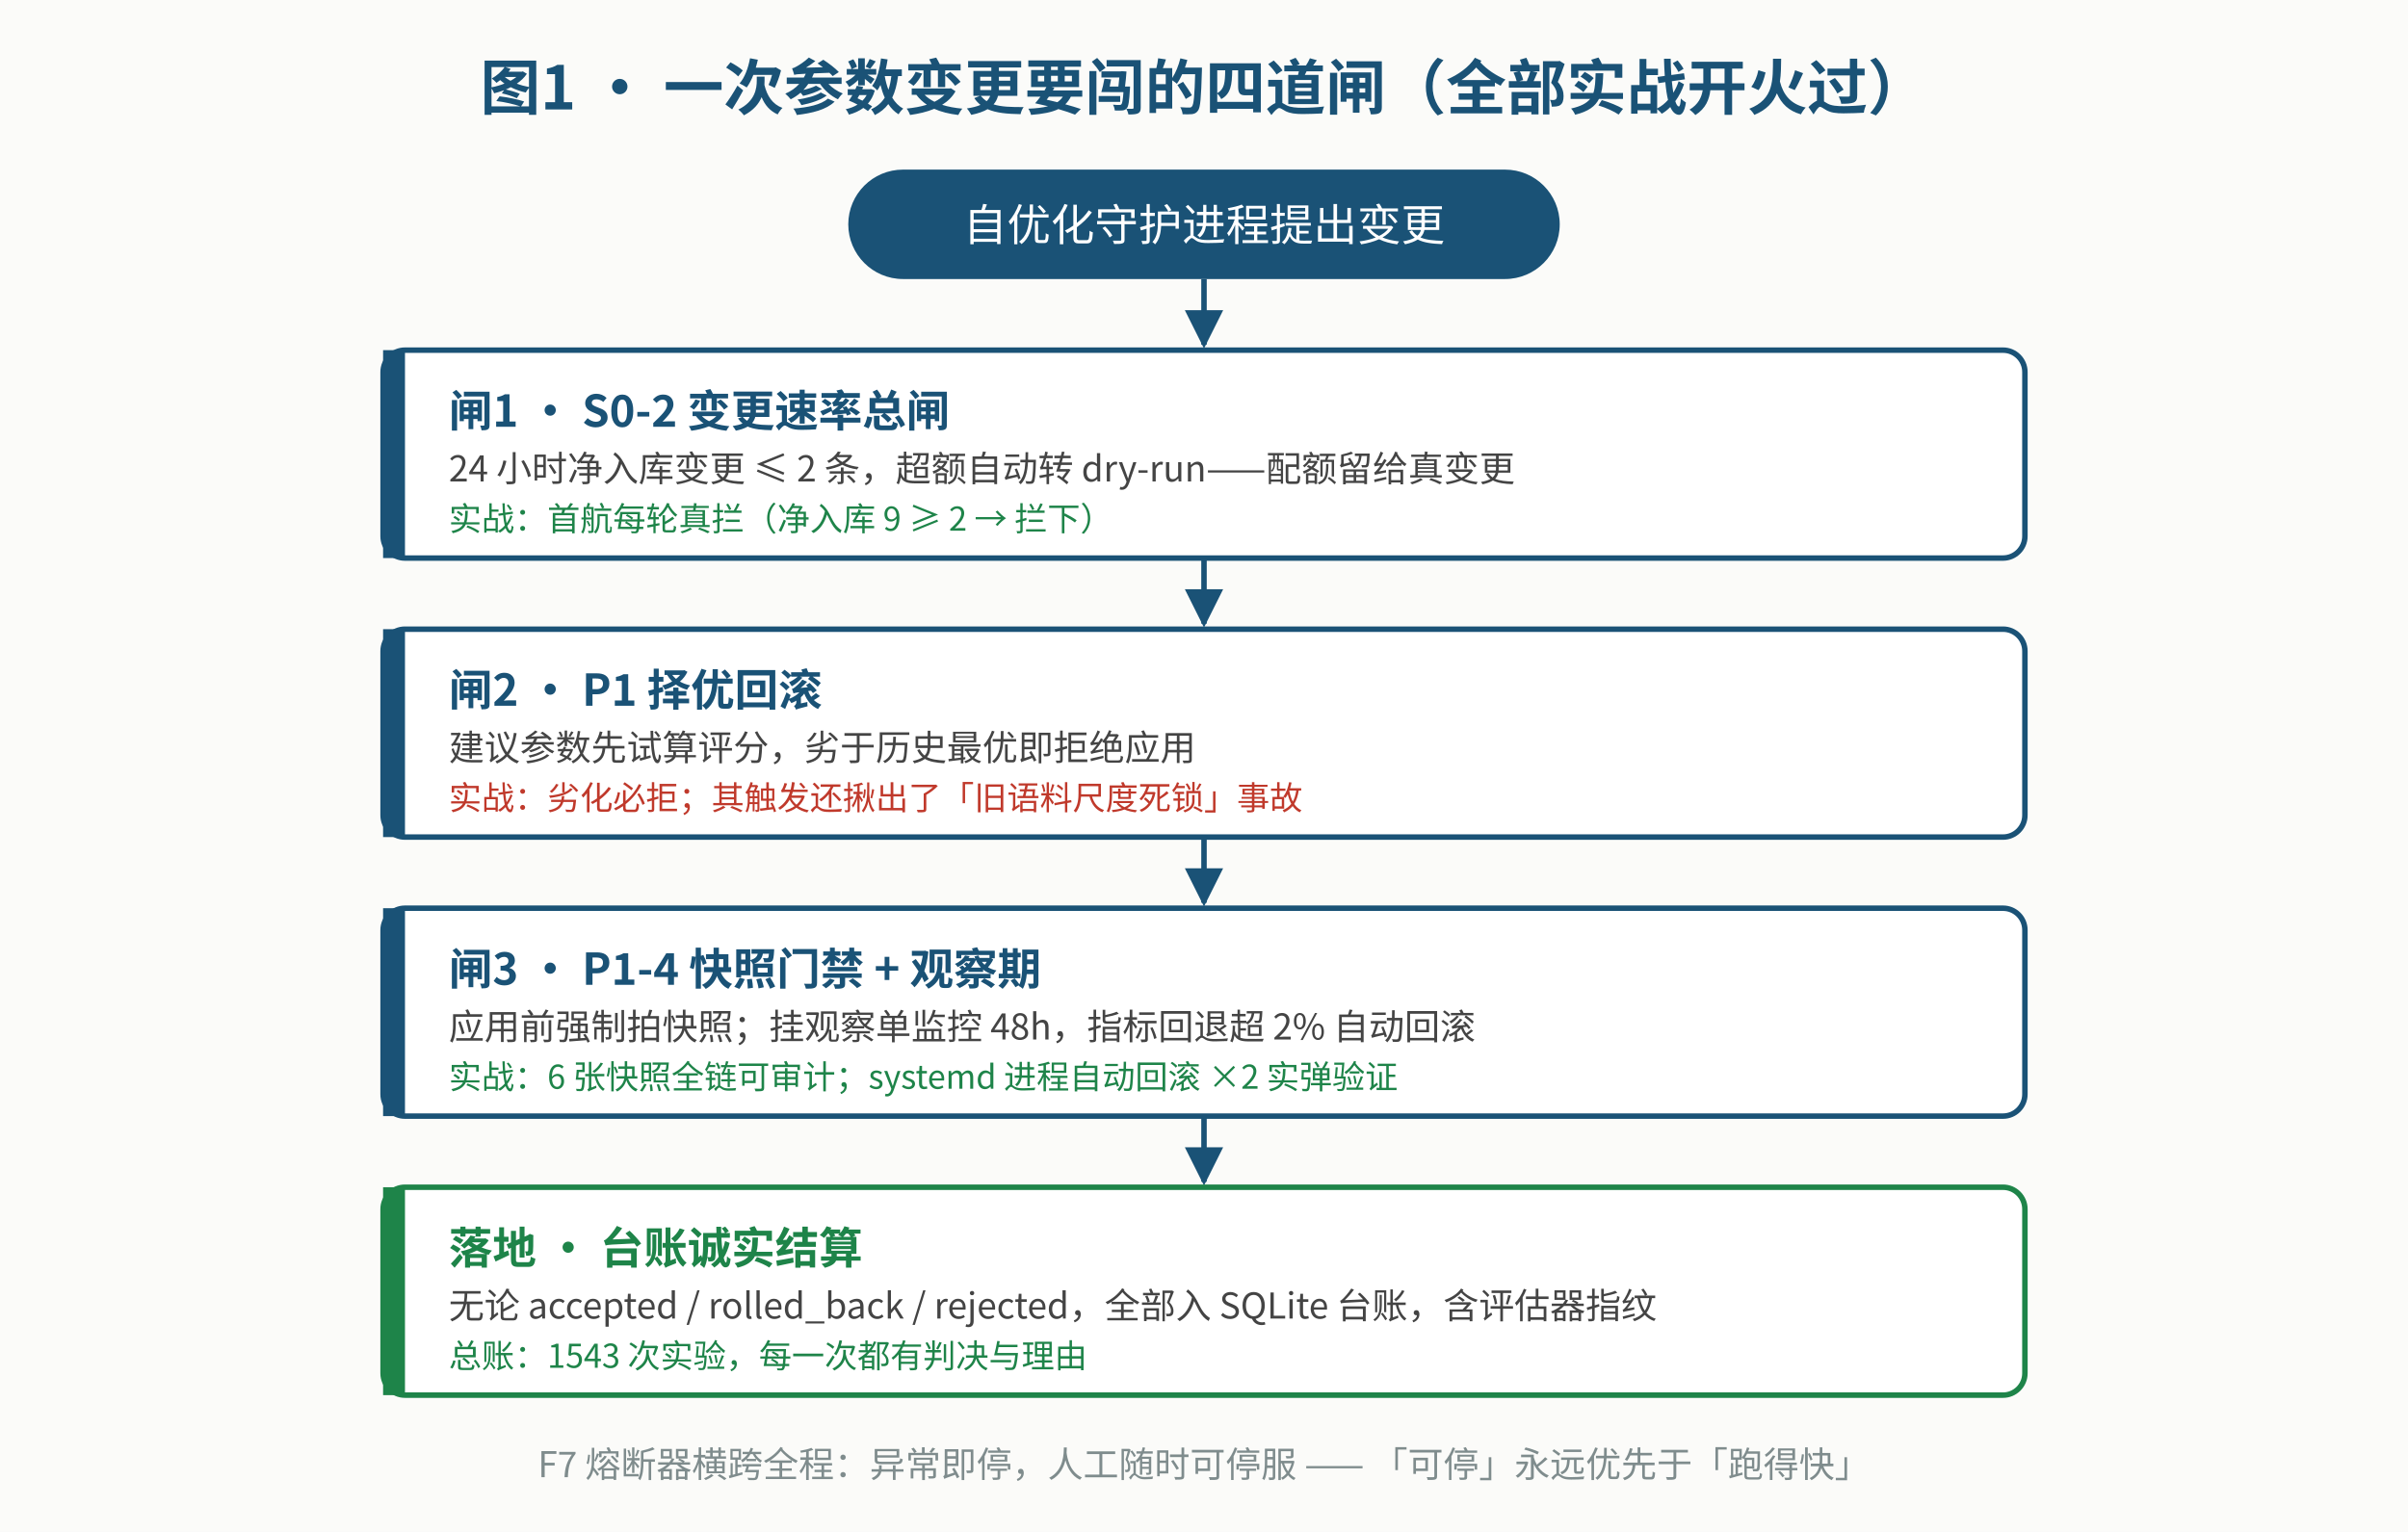
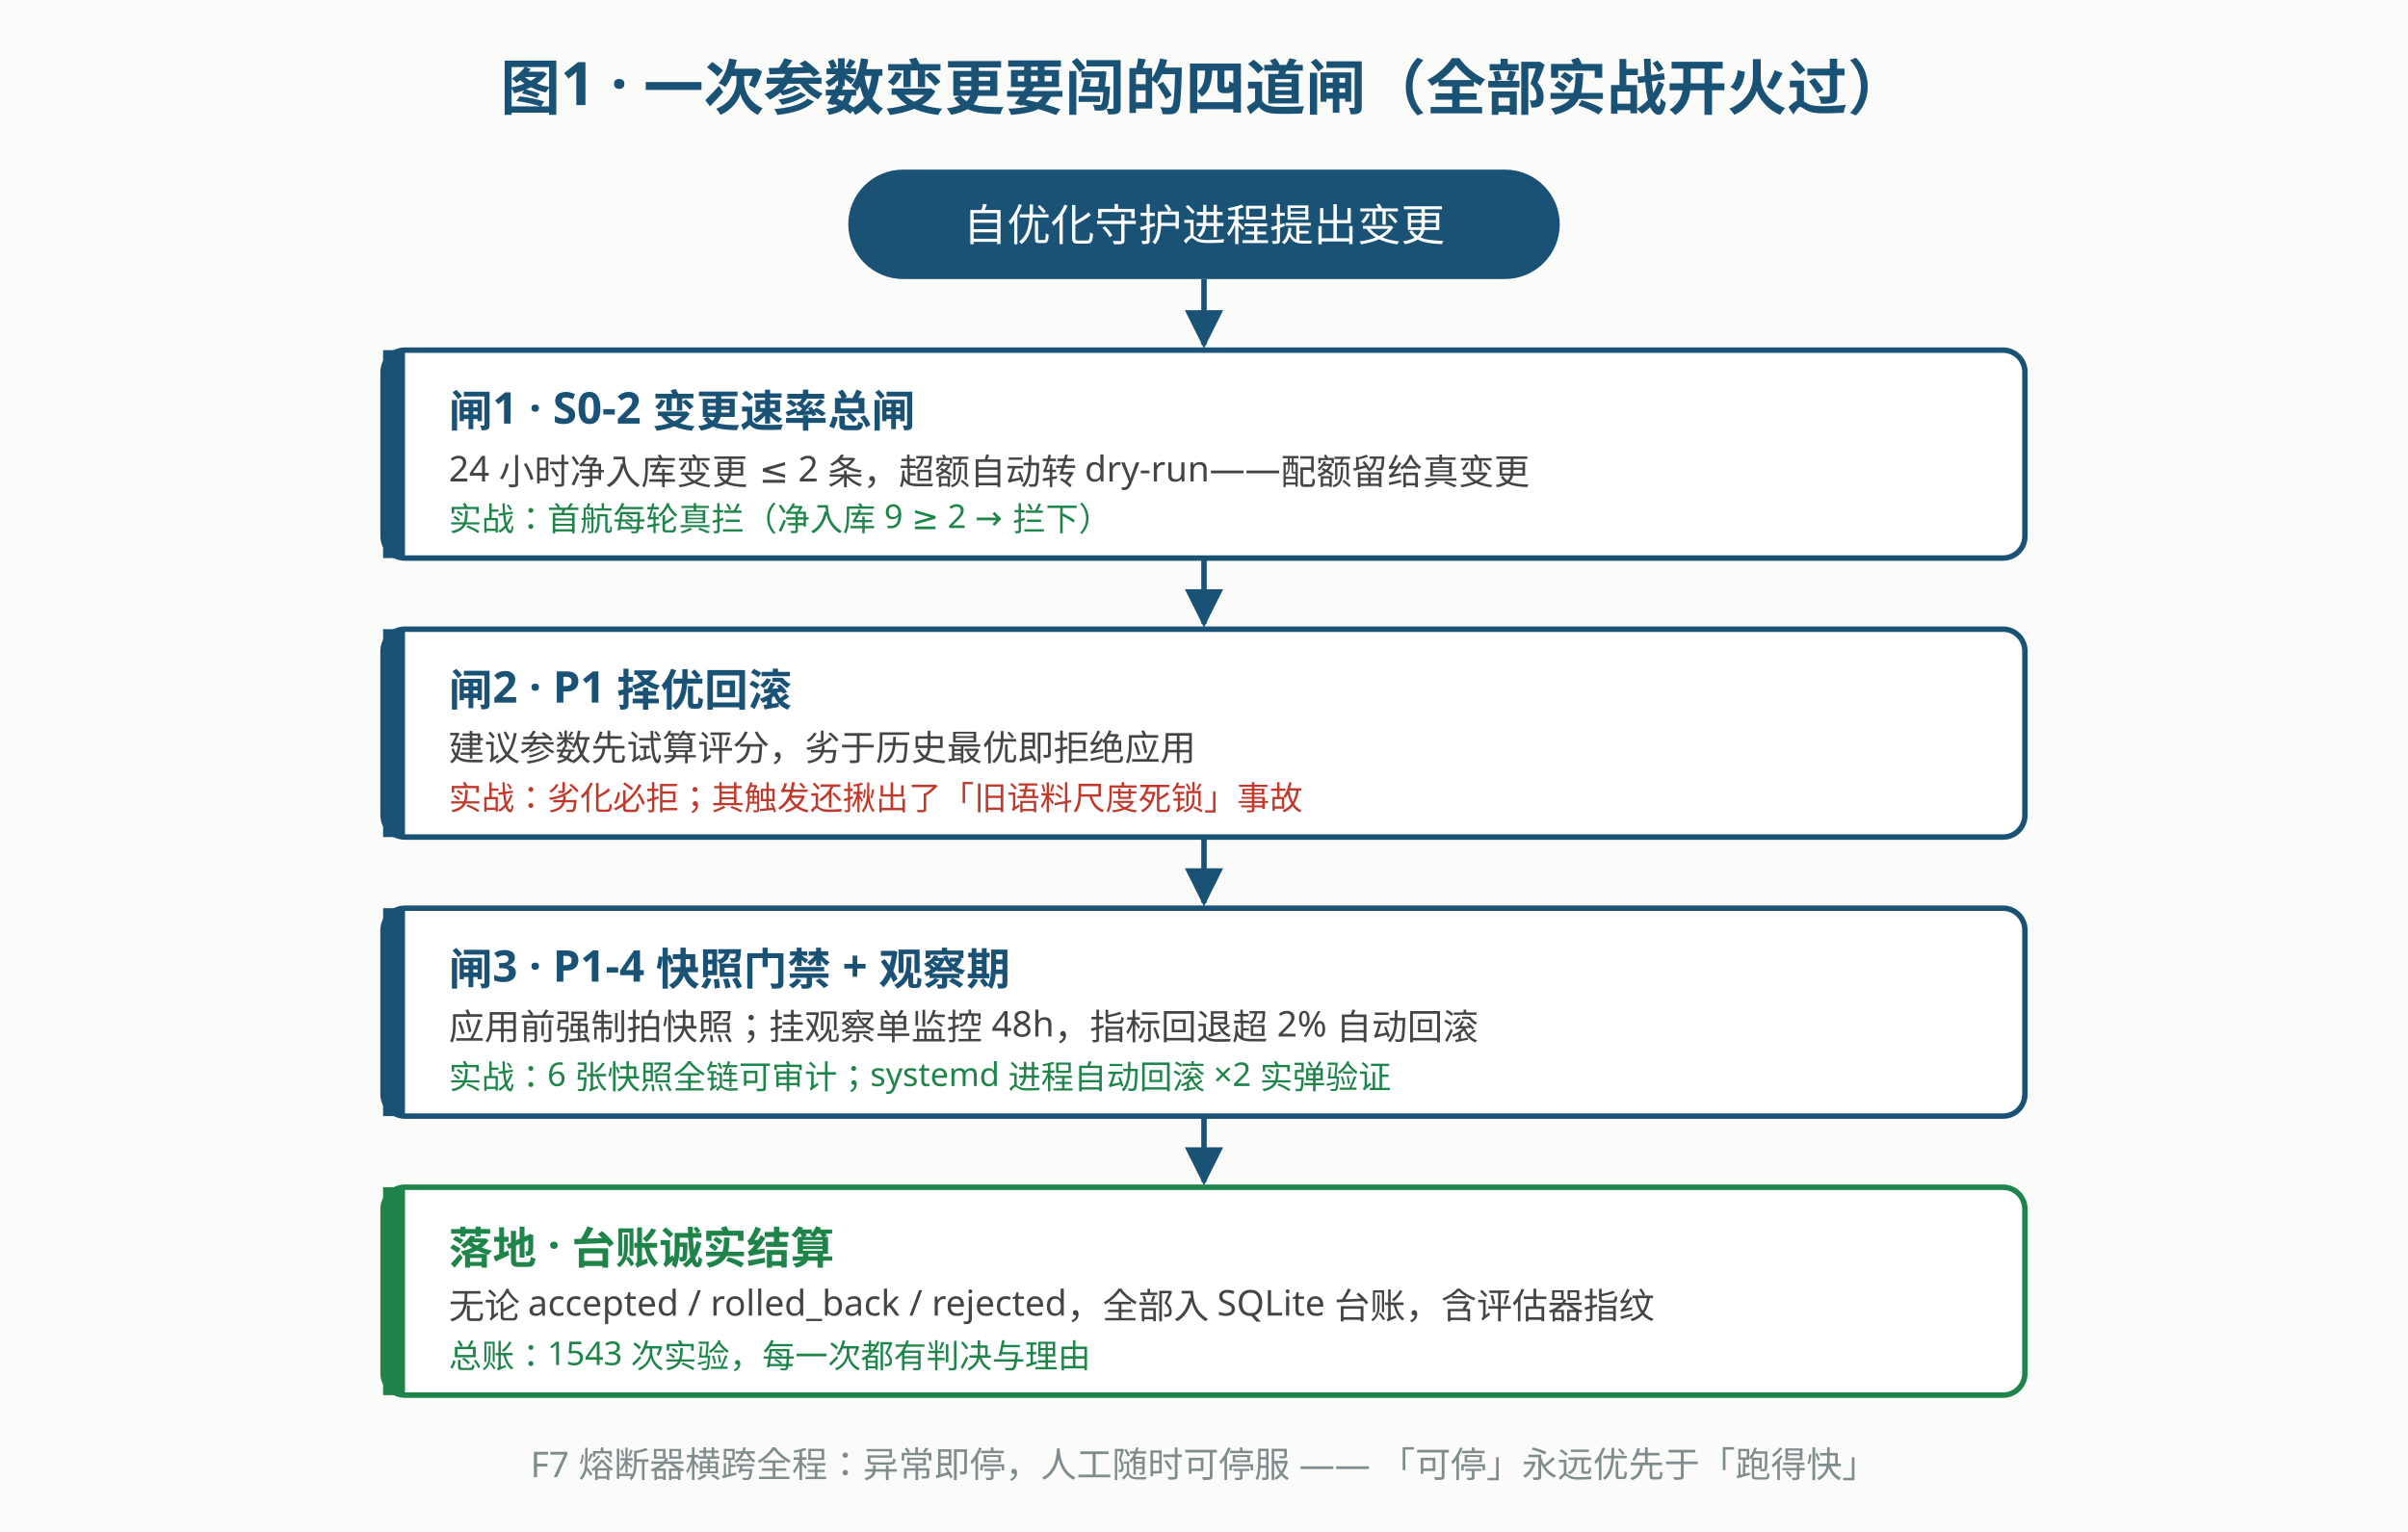
- <svg xmlns="http://www.w3.org/2000/svg" width="880" height="560" viewBox="0 0 880 560" font-family="'PingFang SC','Microsoft YaHei','Noto Sans CJK SC',sans-serif">
+ <svg xmlns="http://www.w3.org/2000/svg" width="880" height="560" viewBox="0 0 880 560" font-family="'WenQuanYi Micro Hei','WenQuanYi Zen Hei',sans-serif">
  <defs>
    <marker id="ar" viewBox="0 0 10 10" refX="9" refY="5" markerWidth="7" markerHeight="7" orient="auto-start-reverse">
      <path d="M0,0 L10,5 L0,10 z" fill="#1a5276" />
    </marker>
  </defs>
  <rect width="880" height="560" fill="#fbfbf9" />
  <text x="440" y="40" text-anchor="middle" font-size="22" font-weight="bold" fill="#1a5276">图1 · 一次参数变更要闯的四道闸（全部实战开火过）</text>
  <rect x="310" y="62" width="260" height="40" rx="20" fill="#1a5276" />
  <text x="440" y="88" text-anchor="middle" font-size="16" fill="#fff">自优化守护进程提出变更</text>
  <line x1="440" y1="102" x2="440" y2="126" stroke="#1a5276" stroke-width="2" marker-end="url(#ar)" />
  <g>
    <rect x="140" y="128" width="600" height="76" rx="8" fill="#fff" stroke="#1a5276" stroke-width="2" />
    <rect x="140" y="128" width="8" height="76" fill="#1a5276" />
    <text x="164" y="156" font-size="16" font-weight="bold" fill="#1a5276">闸1 · S0-2 变更速率总闸</text>
    <text x="164" y="176" font-size="13" fill="#444">24 小时净入库变更 ≤ 2 条，超额自动转 dry-run——配额留给真变更</text>
    <text x="164" y="194" font-size="12" fill="#1e8449">实战：首航每轮真拦（净入库 9 ≥ 2 → 拦下）</text>
  </g>
  <line x1="440" y1="204" x2="440" y2="228" stroke="#1a5276" stroke-width="2" marker-end="url(#ar)" />
  <g>
    <rect x="140" y="230" width="600" height="76" rx="8" fill="#fff" stroke="#1a5276" stroke-width="2" />
    <rect x="140" y="230" width="8" height="76" fill="#1a5276" />
    <text x="164" y="258" font-size="16" font-weight="bold" fill="#1a5276">闸2 · P1 择优回滚</text>
    <text x="164" y="278" font-size="13" fill="#444">建议参数先试算评分，劣于历史最优即拒绝应用</text>
    <text x="164" y="296" font-size="12" fill="#c0392b">实战：劣化必拒；其触发还揪出了「旧语料尺度死锁」事故</text>
  </g>
  <line x1="440" y1="306" x2="440" y2="330" stroke="#1a5276" stroke-width="2" marker-end="url(#ar)" />
  <g>
    <rect x="140" y="332" width="600" height="76" rx="8" fill="#fff" stroke="#1a5276" stroke-width="2" />
    <rect x="140" y="332" width="8" height="76" fill="#1a5276" />
    <text x="164" y="360" font-size="16" font-weight="bold" fill="#1a5276">闸3 · P1-4 快照门禁 + 观察期</text>
    <text x="164" y="380" font-size="13" fill="#444">应用前强制拍快照；挂观察单监控 48h，指标回退超 2% 自动回滚</text>
    <text x="164" y="398" font-size="12" fill="#1e8449">实战：6 张快照全链可审计；systemd 进程自动回滚 ×2 实弹验证</text>
  </g>
  <line x1="440" y1="408" x2="440" y2="432" stroke="#1a5276" stroke-width="2" marker-end="url(#ar)" />
  <g>
    <rect x="140" y="434" width="600" height="76" rx="8" fill="#fff" stroke="#1e8449" stroke-width="2" />
    <rect x="140" y="434" width="8" height="76" fill="#1e8449" />
    <text x="164" y="462" font-size="16" font-weight="bold" fill="#1e8449">落地 · 台账诚实结算</text>
    <text x="164" y="482" font-size="13" fill="#444">无论 accepted / rolled_back / rejected，全部入 SQLite 台账，含评估器指纹</text>
    <text x="164" y="500" font-size="12" fill="#1e8449">总账：1543 次实验，每一次都有判决与理由</text>
  </g>
  <text x="440" y="540" text-anchor="middle" font-size="13" fill="#7f8c8d">F7 熔断器横跨全程：异常即停，人工随时可停服 —— 「可停」永远优先于「跑得快」</text>
</svg>
